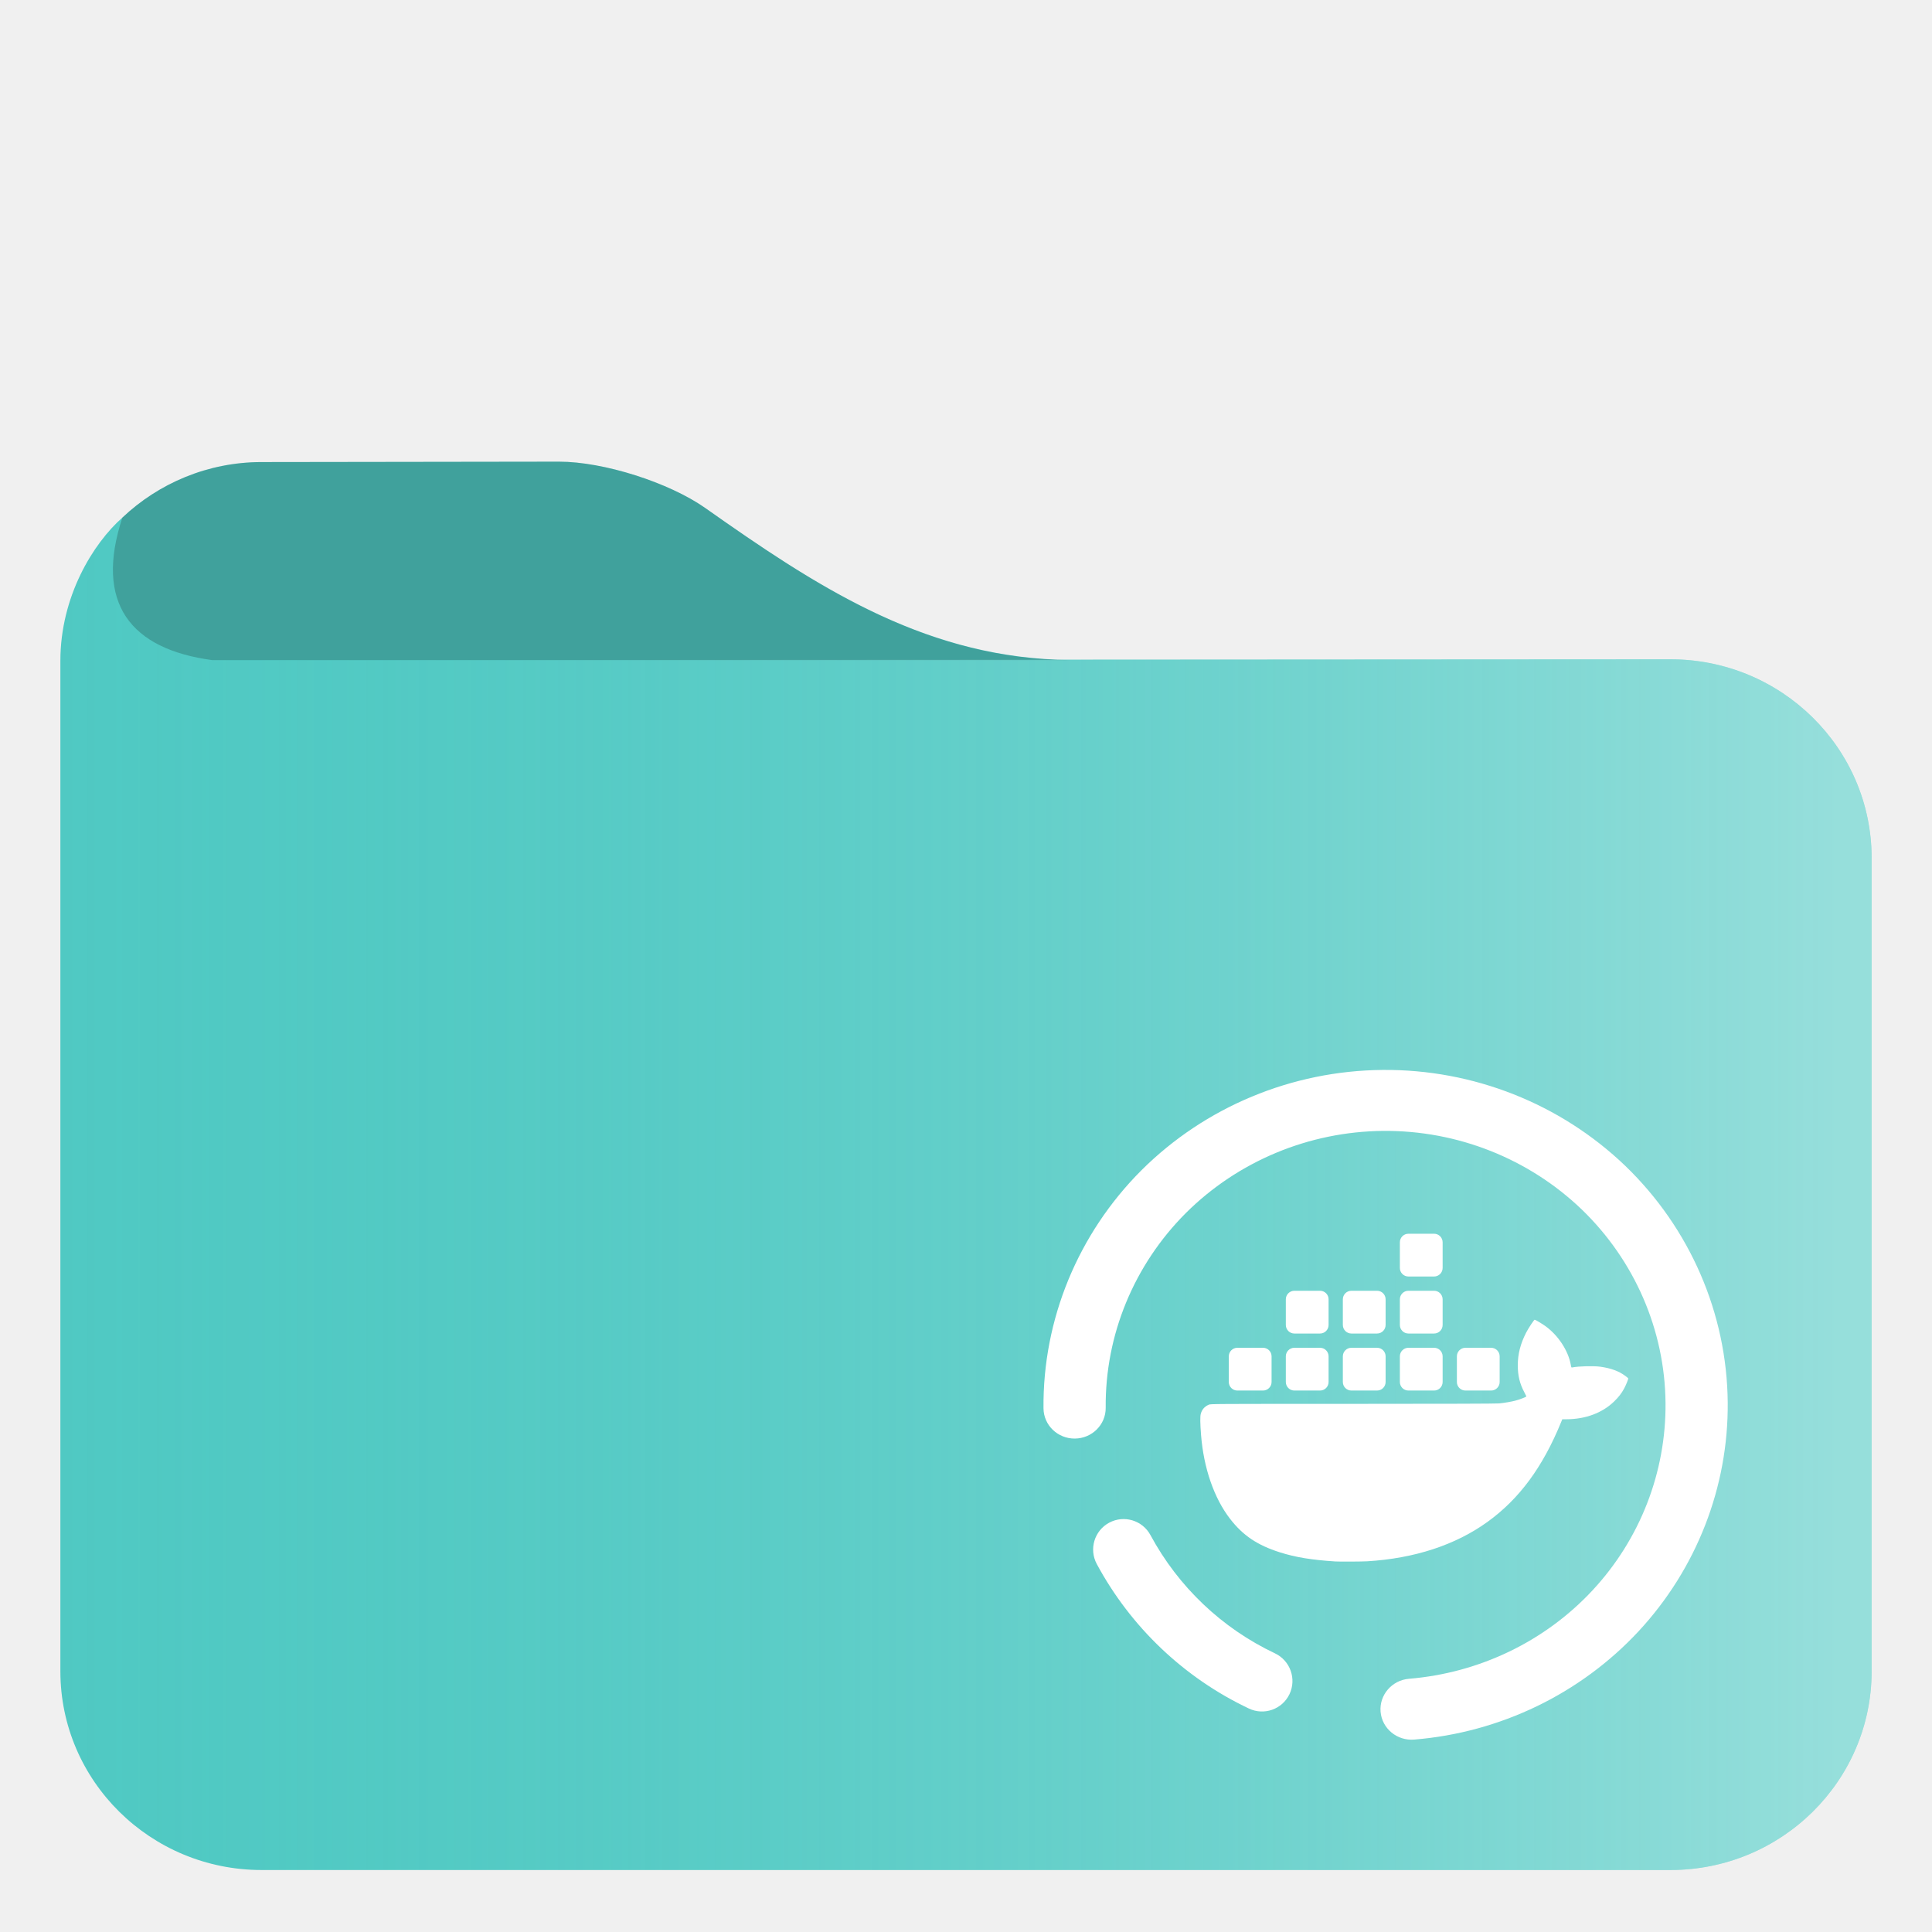
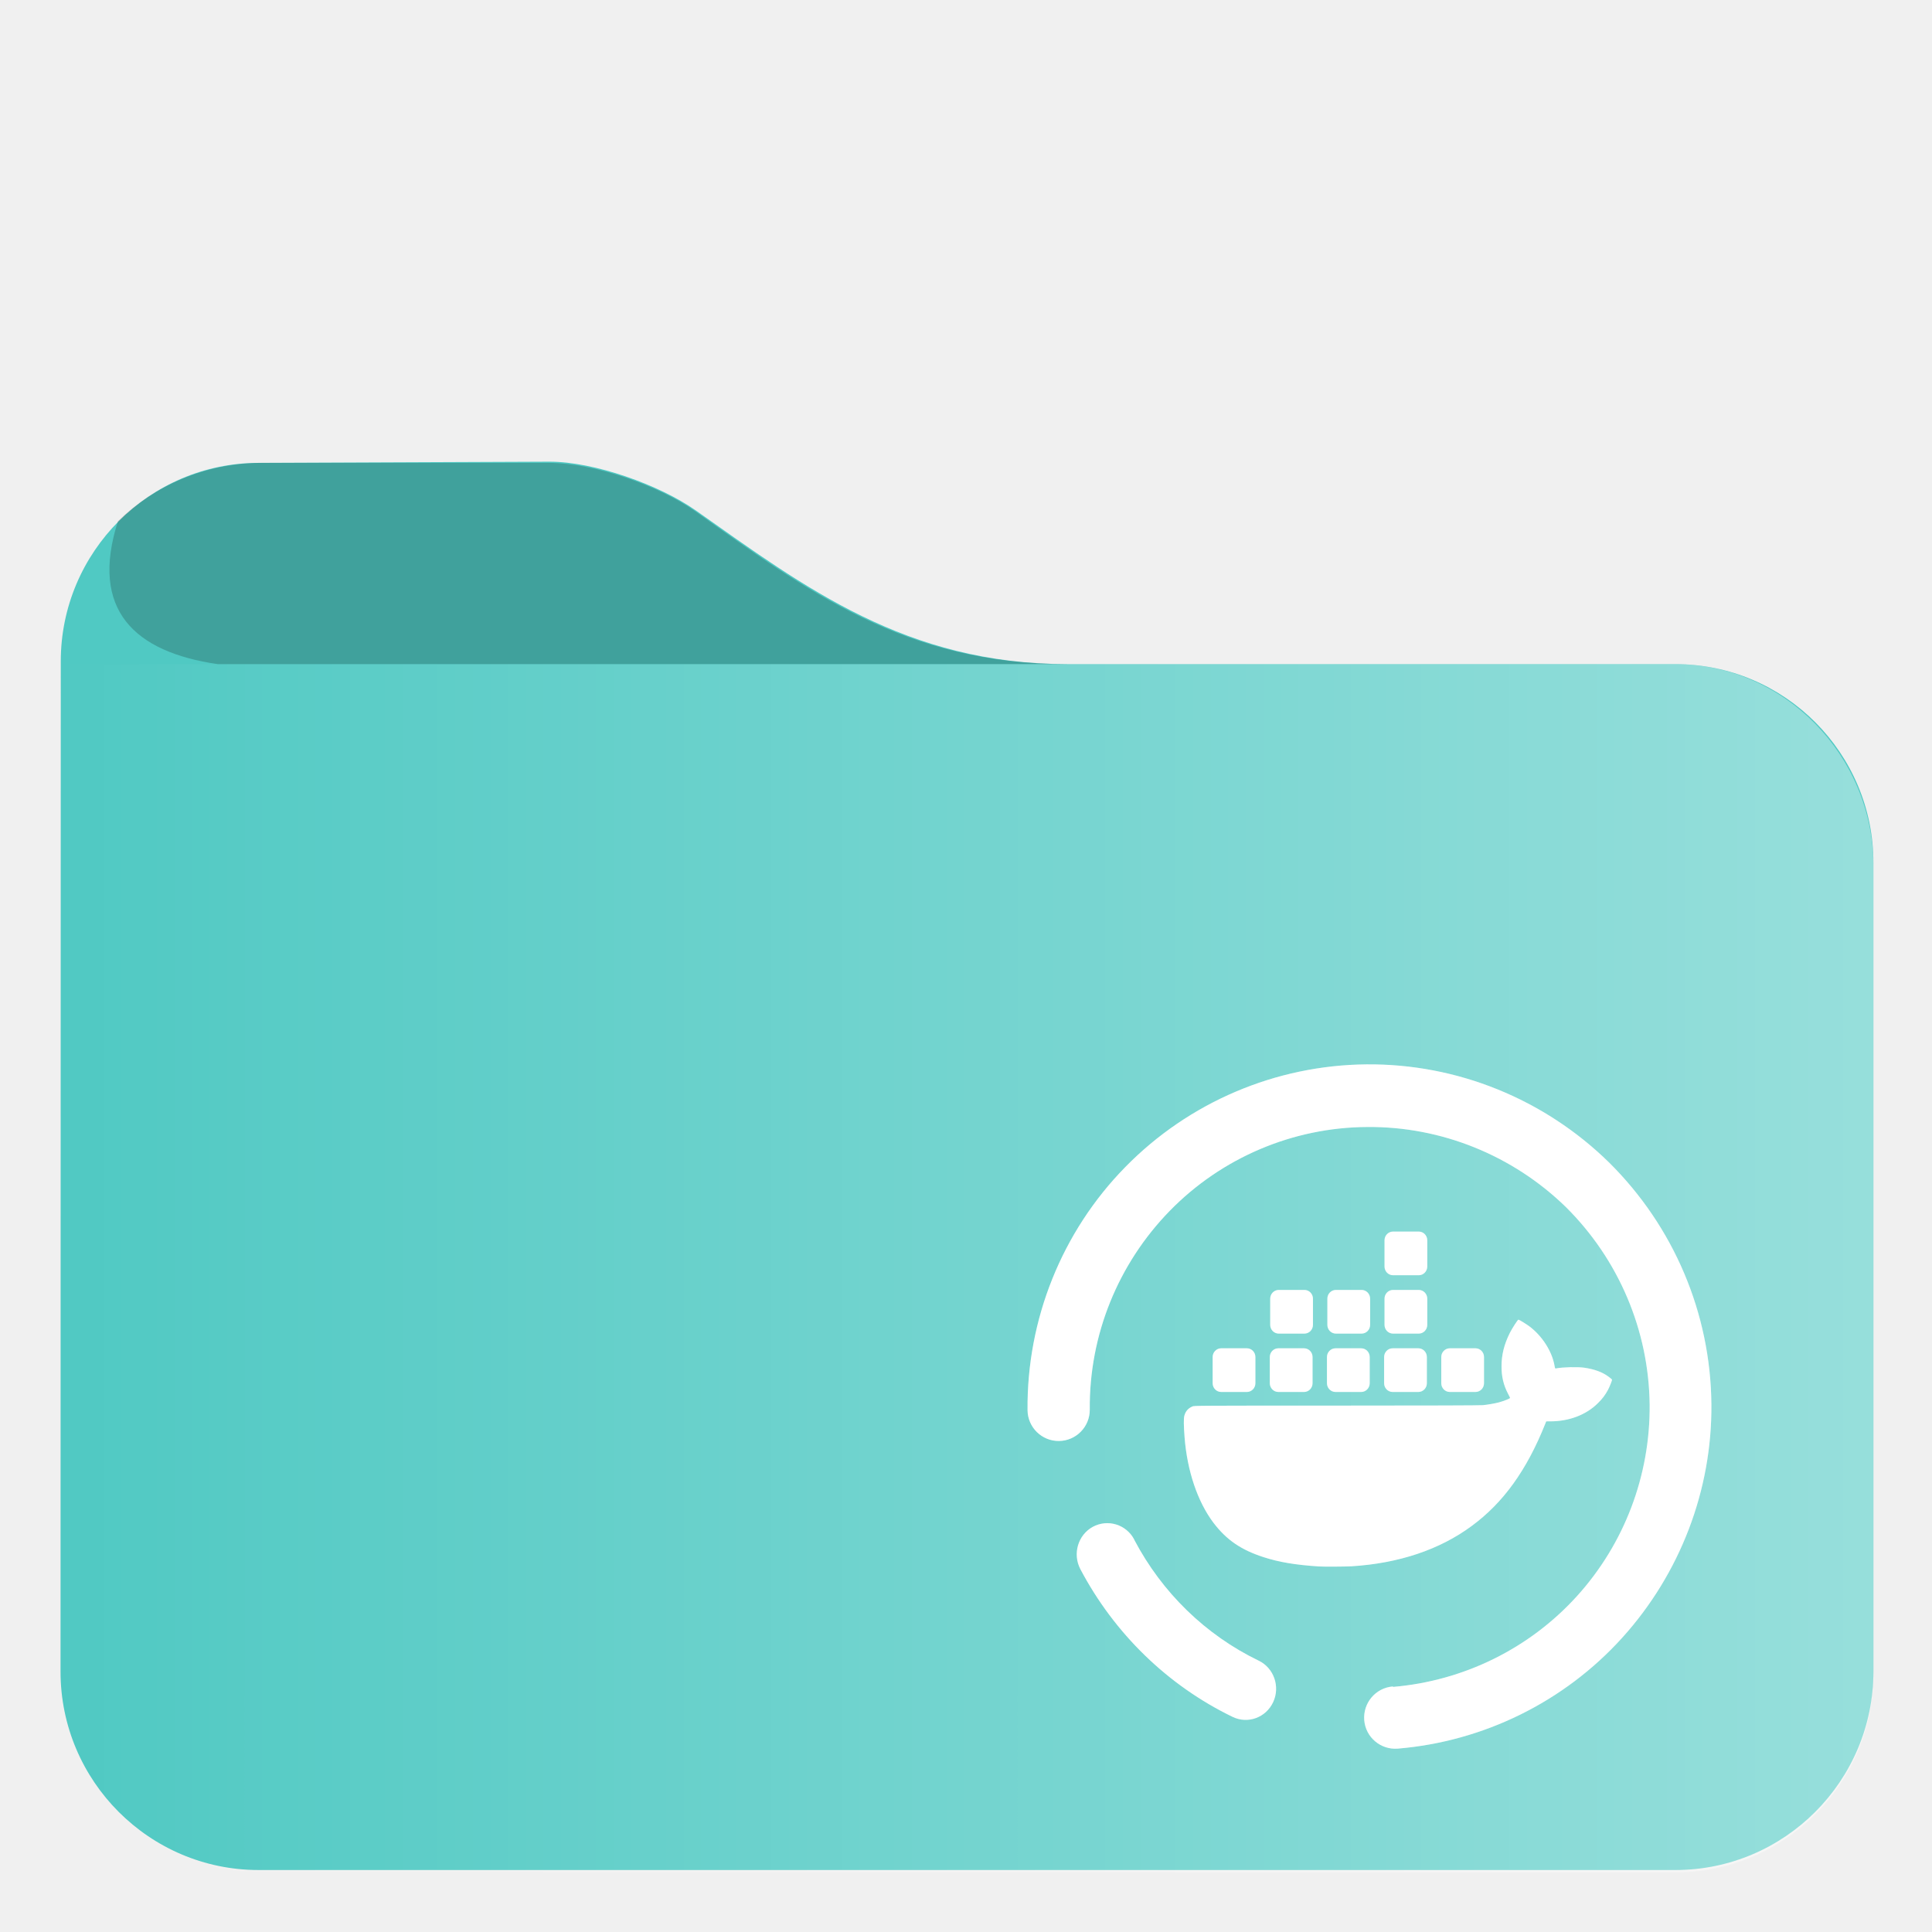
- <svg xmlns="http://www.w3.org/2000/svg" width="48pt" height="48pt" style="isolation:isolate" version="1.1" viewBox="0 0 48 48" id="svg3">
-   <defs id="defs3">
-     <linearGradient id="a-3" x2="1" y1="0.5" y2="0.5" gradientTransform="matrix(45,0,0,33.7,-59.97633,-7.281397)" gradientUnits="userSpaceOnUse">
-       <stop stop-color="#50c9c3" offset="0" id="stop1-6" />
-       <stop stop-color="#96deda" offset=".983" id="stop2-7" />
-     </linearGradient>
-     <linearGradient id="_lgradient_8" x1="0.508" y1="0.032" x2="0.529" y2="1.185" gradientTransform="matrix(48,0,0,46.985,0,0.508)" gradientUnits="userSpaceOnUse">
-       <stop offset="0%" stop-opacity="1" style="stop-color:rgb(84,51,255)" id="stop1-3" />
-       <stop offset="51.739%" stop-opacity="1" style="stop-color:rgb(32,189,255)" id="stop2-6" />
-       <stop offset="98.261%" stop-opacity="1" style="stop-color:rgb(165,254,203)" id="stop3" />
+ <svg xmlns="http://www.w3.org/2000/svg" id="svg5" width="48pt" height="48pt" style="isolation:isolate" version="1.1" viewBox="0 0 48 48">
+   <defs id="defs2">
+     <style id="current-color-scheme" type="text/css">.ColorScheme-Text { color:#fff; }
+ .ColorScheme-Highlight { color:#50c9c3; }
+ .ColorScheme-HighlightedText { color:#fff }</style>
+     <linearGradient id="a" x1="1.5" x2="46" y1="32" y2="32" gradientTransform="translate(-.000766 -.557)" gradientUnits="userSpaceOnUse">
+       <stop id="stop1" stop-color="#fff" stop-opacity="0" offset="0" />
+       <stop id="stop2" class="ColorScheme-HighlightedText" stop-color="currentColor" stop-opacity=".4" offset="1" />
    </linearGradient>
  </defs>
-   <linearGradient id="a" x2="1" y1=".5" y2=".5" gradientTransform="matrix(45 0 0 33.7 1.49 12.8)" gradientUnits="userSpaceOnUse">
-     <stop stop-color="#50c9c3" offset="0" id="stop1" style="stop-color:#50c9c3;stop-opacity:0;" />
-     <stop stop-color="#96deda" offset="0.983" id="stop2" style="stop-color:#ffffff;stop-opacity:0.4;" />
-   </linearGradient>
-   <g id="g1">
-     <path id="path4" d="M 13.89 11.47 L 6.5 11.48 C 5.16 11.48 3.94 12.009 3.04 12.86 C 2.314 13.501 1.5 14.819 1.5 16.419 L 1.5 41.52 C 1.5 44.25 3.74 46.46 6.5 46.46 L 41.5 46.46 C 44.26 46.46 46.5 44.25 46.5 41.52 L 46.5 21.319 C 46.5 18.589 44.26 16.38 41.5 16.38 L 26.272 16.389 C 22.85 16.261 20.221 14.524 17.52 12.62 C 16.621 11.988 15 11.47 13.89 11.47 z " style="fill:#50c9c3;fill-opacity:1" />
-     <path d="m 6.5,11.48 c -1.34,0 -2.56,0.529 -3.46,1.38 -0.7,2.127 0.202,3.267 2.23,3.54 h 21.3 C 23,16.366 20.3,14.58 17.52,12.62 16.621,11.988 15,11.47 13.89,11.47 Z M 2.37,13.65 C 2.362,13.662 2.353,13.674 2.345,13.686 2.353,13.674 2.362,13.662 2.37,13.65 Z m -0.202,0.324 c -0.043,0.075 -0.085,0.15 -0.124,0.227 0.04,-0.079 0.082,-0.153 0.124,-0.227 z M 1.975,14.345 C 1.921,14.46 1.871,14.577 1.826,14.697 1.872,14.576 1.923,14.459 1.975,14.345 Z M 1.783,14.814 C 1.738,14.941 1.7,15.072 1.666,15.203 1.701,15.07 1.739,14.94 1.783,14.814 Z m -0.148,0.504 c -0.03,0.129 -0.052,0.261 -0.072,0.394 0.02,-0.133 0.042,-0.266 0.072,-0.394 z m -0.098,0.563 c -0.02,0.179 -0.032,0.361 -0.032,0.546 -3.73e-4,-0.186 0.012,-0.368 0.032,-0.546 z" fill="#37a29c" id="path2" style="fill:#000000;fill-opacity:0.2" />
-   </g>
-   <path d="m5.27 16.4c-2-0.266-2.92-1.39-2.23-3.54-0.726 0.641-1.54 1.96-1.54 3.56v25.1c0 2.73 2.24 4.94 5 4.94h35c2.76 0 5-2.21 5-4.94v-20.2c0-2.73-2.24-4.94-5-4.94z" fill="url(#a)" id="path3" />
-   <g id="g1-7" transform="matrix(0.3541668,0,0,0.3541668,25.92511,26.40187)" style="fill:#ffffff;fill-opacity:1">
-     <path d="m 25.639,43.22 v 0 c -1.197,0.1 -2.09,1.136 -1.992,2.312 v 0 c 0.099,1.177 1.155,2.052 2.359,1.953 v 0 C 32.034,46.993 37.66,44.28 41.743,39.89 45.816,35.501 48.054,29.759 47.999,23.824 47.941,17.589 45.355,11.622 40.82,7.245 36.274,2.879 30.143,0.452 23.783,0.509 17.423,0.565 11.337,3.1 6.873,7.546 2.419,12.003 -0.057,18.015 0.001,24.249 v 0 c 0.011,1.181 0.997,2.131 2.201,2.12 v 0 c 1.205,-0.011 2.173,-0.978 2.162,-2.158 v 0 C 4.317,19.109 6.345,14.193 9.988,10.546 c 3.654,-3.637 8.631,-5.713 13.834,-5.76 5.204,-0.046 10.219,1.942 13.939,5.513 3.71,3.582 5.827,8.462 5.875,13.564 0.044,4.855 -1.778,9.556 -5.116,13.147 -3.338,3.591 -7.943,5.803 -12.881,6.21 v 0 0 0 0 z M 7.505,33.142 v 0 C 6.946,32.102 5.649,31.712 4.609,32.27 v 0 c -1.04,0.558 -1.43,1.856 -0.872,2.896 v 0 c 2.382,4.427 6.126,7.987 10.669,10.139 v 0 c 1.068,0.51 2.345,0.057 2.852,-1.01 v 0 c 0.507,-1.067 0.052,-2.347 -1.015,-2.857 v 0 C 12.516,39.675 9.463,36.772 7.505,33.142 v 0 0 0 0 z m 12.969,1.847 c -1.67,-0.107 -2.798,-0.293 -3.898,-0.642 -1.576,-0.5 -2.588,-1.183 -3.491,-2.353 -1.118,-1.448 -1.848,-3.557 -2.031,-5.869 -0.064,-0.814 -0.071,-1.294 -0.021,-1.487 0.08,-0.303 0.261,-0.513 0.558,-0.644 0.133,-0.059 0.152,-0.06 10.098,-0.06 6.538,-0.001 10.072,-0.011 10.275,-0.031 0.342,-0.032 0.878,-0.124 1.133,-0.193 0.355,-0.097 0.777,-0.262 0.777,-0.304 0,-0.011 -0.066,-0.143 -0.148,-0.294 -0.314,-0.584 -0.456,-1.171 -0.454,-1.882 0,-0.785 0.184,-1.504 0.579,-2.279 0.163,-0.32 0.559,-0.921 0.607,-0.921 0.047,0 0.532,0.291 0.756,0.453 0.896,0.65 1.594,1.712 1.773,2.697 0.037,0.207 0.04,0.213 0.115,0.198 0.442,-0.089 1.493,-0.115 1.962,-0.049 0.742,0.104 1.295,0.306 1.742,0.638 0.12,0.088 0.217,0.17 0.217,0.182 0,0.07 -0.168,0.482 -0.285,0.7 -0.188,0.348 -0.391,0.61 -0.715,0.924 -0.827,0.8 -2.009,1.239 -3.341,1.241 l -0.288,0.001 -0.069,0.168 c -1.296,3.181 -2.939,5.413 -5.173,7.027 -2.246,1.623 -5.119,2.566 -8.435,2.767 -0.378,0.023 -1.945,0.032 -2.243,0.012 v 0 0 0 0 z M 13.6,20 h 1.8 c 0.331,0 0.6,0.269 0.6,0.6 v 1.8 C 16,22.731 15.731,23 15.4,23 H 13.6 C 13.269,23 13,22.731 13,22.4 V 20.6 C 13,20.269 13.269,20 13.6,20 v 0 0 z m 4,0 h 1.8 c 0.331,0 0.6,0.269 0.6,0.6 v 1.8 C 20,22.731 19.731,23 19.4,23 H 17.6 C 17.269,23 17,22.731 17,22.4 V 20.6 C 17,20.269 17.269,20 17.6,20 v 0 z m 4,0 h 1.8 c 0.331,0 0.6,0.269 0.6,0.6 v 1.8 C 24,22.731 23.731,23 23.4,23 H 21.6 C 21.269,23 21,22.731 21,22.4 V 20.6 C 21,20.269 21.269,20 21.6,20 Z m 4,0 h 1.8 c 0.331,0 0.6,0.269 0.6,0.6 v 1.8 C 28,22.731 27.731,23 27.4,23 H 25.6 C 25.269,23 25,22.731 25,22.4 V 20.6 C 25,20.269 25.269,20 25.6,20 Z m 4,0 h 1.8 c 0.331,0 0.6,0.269 0.6,0.6 v 1.8 C 32,22.731 31.731,23 31.4,23 H 29.6 C 29.269,23 29,22.731 29,22.4 V 20.6 C 29,20.269 29.269,20 29.6,20 Z m -12,-4 h 1.8 c 0.331,0 0.6,0.269 0.6,0.6 v 1.8 C 20,18.731 19.731,19 19.4,19 H 17.6 C 17.269,19 17,18.731 17,18.4 V 16.6 C 17,16.269 17.269,16 17.6,16 Z m 4,0 h 1.8 c 0.331,0 0.6,0.269 0.6,0.6 v 1.8 C 24,18.731 23.731,19 23.4,19 H 21.6 C 21.269,19 21,18.731 21,18.4 V 16.6 C 21,16.269 21.269,16 21.6,16 Z m 4,0 h 1.8 c 0.331,0 0.6,0.269 0.6,0.6 v 1.8 C 28,18.731 27.731,19 27.4,19 H 25.6 C 25.269,19 25,18.731 25,18.4 V 16.6 C 25,16.269 25.269,16 25.6,16 Z m 0,-4 h 1.8 c 0.331,0 0.6,0.269 0.6,0.6 v 1.8 C 28,14.731 27.731,15 27.4,15 H 25.6 C 25.269,15 25,14.731 25,14.4 V 12.6 C 25,12.269 25.269,12 25.6,12 Z" fill-rule="evenodd" fill="url(#_lgradient_8)" id="path3-5" style="isolation:isolate;fill:#ffffff;fill-opacity:1" />
-   </g>
+   <path id="path2" class="ColorScheme-Highlight" d="m6.43 11.5c-2.71 0-4.92 2.21-4.92 4.93l-0.006 25.1c0 2.72 2.21 4.93 4.92 4.93h35.2c2.71 0 4.92-2.21 4.92-4.93v-20.1c0-2.72-2.21-4.93-4.92-4.93h-15.1c-4.02 0-6.53-1.91-9.24-3.82-0.904-0.634-2.52-1.21-3.63-1.21z" fill="currentColor" />
+   <path id="path3" d="m6.52 11.5c-1.41-0.004-2.69 0.568-3.59 1.45-0.703 2.2 0.405 3.25 2.48 3.55h21.1c-4.02 0-6.43-1.8-9.24-3.8-0.904-0.64-2.52-1.2-3.63-1.2z" fill-opacity=".2" />
+   <path id="path4" class="ColorScheme-HighlightedText" d="m1.51 16.5c-0.002 8.43-0.004 17.1-0.006 25.1 6e-7 2.71 2.21 4.92 4.92 4.92h35.2c2.71 0 4.92-2.21 4.92-4.92v-20.1c0-2.71-2.21-5-4.92-5z" fill="url(#a)" />
+   <path id="pathtext" class="ColorScheme-Text" d="m34.6 41.9c-0.424 0.036-0.74 0.411-0.706 0.837 0.035 0.426 0.409 0.742 0.835 0.707 2.13-0.178 4.13-1.16 5.57-2.75 1.44-1.59 2.24-3.67 2.22-5.81-0.021-2.26-0.936-4.41-2.54-6-1.61-1.58-3.78-2.46-6.03-2.44-2.25 0.02-4.41 0.937-5.99 2.55-1.58 1.61-2.45 3.79-2.43 6.04 0.004 0.427 0.353 0.771 0.78 0.767 0.427-4e-3 0.77-0.354 0.766-0.781-0.017-1.85 0.702-3.62 1.99-4.94 1.29-1.32 3.06-2.07 4.9-2.08 1.84-0.017 3.62 0.703 4.94 1.99 1.31 1.3 2.06 3.06 2.08 4.91 0.016 1.76-0.63 3.46-1.81 4.76-1.18 1.3-2.81 2.1-4.56 2.25zm-6.42-3.65c-0.198-0.376-0.657-0.517-1.03-0.316-0.368 0.202-0.506 0.672-0.309 1.05 0.844 1.6 2.17 2.89 3.78 3.67 0.378 0.185 0.831 0.021 1.01-0.365 0.18-0.386 0.018-0.849-0.359-1.03-1.32-0.638-2.4-1.69-3.09-3zm4.59 0.668c-0.591-0.039-0.991-0.106-1.38-0.232-0.558-0.181-0.917-0.428-1.24-0.851-0.396-0.524-0.654-1.29-0.719-2.12-0.023-0.295-0.025-0.468-0.007-0.538 0.028-0.11 0.092-0.186 0.198-0.233 0.047-0.021 0.054-0.022 3.58-0.022 2.32-3.61e-4 3.57-4e-3 3.64-0.011 0.121-0.012 0.311-0.045 0.401-0.07 0.126-0.035 0.275-0.095 0.275-0.11 0-4e-3 -0.023-0.052-0.052-0.106-0.111-0.211-0.162-0.424-0.161-0.681 0-0.284 0.065-0.544 0.205-0.825 0.058-0.116 0.198-0.333 0.215-0.333 0.017 0 0.188 0.105 0.268 0.164 0.317 0.235 0.565 0.619 0.628 0.976 0.013 0.075 0.014 0.077 0.041 0.072 0.157-0.032 0.529-0.042 0.695-0.018 0.263 0.038 0.459 0.111 0.617 0.231 0.043 0.032 0.077 0.061 0.077 0.066 0 0.025-0.059 0.174-0.101 0.253-0.067 0.126-0.138 0.221-0.253 0.334-0.293 0.289-0.712 0.448-1.18 0.449l-0.102 3.62e-4 -0.024 0.061c-0.459 1.15-1.04 1.96-1.83 2.54-0.795 0.587-1.81 0.928-2.99 1-0.134 0.008-0.689 0.012-0.794 0.004zm-2.43-5.42h0.638c0.117 0 0.212 0.097 0.212 0.217v0.651c0 0.12-0.095 0.217-0.212 0.217h-0.638c-0.117 0-0.212-0.097-0.212-0.217v-0.651c0-0.12 0.095-0.217 0.212-0.217zm1.42 0h0.638c0.117 0 0.212 0.097 0.212 0.217v0.651c0 0.12-0.095 0.217-0.212 0.217h-0.638c-0.117 0-0.212-0.097-0.212-0.217v-0.651c0-0.12 0.095-0.217 0.212-0.217zm1.42 0h0.638c0.117 0 0.212 0.097 0.212 0.217v0.651c0 0.12-0.095 0.217-0.212 0.217h-0.638c-0.117 0-0.212-0.097-0.212-0.217v-0.651c0-0.12 0.095-0.217 0.212-0.217zm1.42 0h0.638c0.117 0 0.212 0.097 0.212 0.217v0.651c0 0.12-0.095 0.217-0.212 0.217h-0.638c-0.117 0-0.212-0.097-0.212-0.217v-0.651c0-0.12 0.095-0.217 0.212-0.217zm1.42 0h0.638c0.117 0 0.212 0.097 0.212 0.217v0.651c0 0.12-0.095 0.217-0.212 0.217h-0.638c-0.117 0-0.212-0.097-0.212-0.217v-0.651c0-0.12 0.095-0.217 0.212-0.217zm-4.25-1.45h0.638c0.117 0 0.212 0.097 0.212 0.217v0.651c0 0.12-0.095 0.217-0.212 0.217h-0.638c-0.117 0-0.212-0.097-0.212-0.217v-0.651c0-0.12 0.095-0.217 0.212-0.217zm1.42 0h0.638c0.117 0 0.212 0.097 0.212 0.217v0.651c0 0.12-0.095 0.217-0.212 0.217h-0.638c-0.117 0-0.212-0.097-0.212-0.217v-0.651c0-0.12 0.095-0.217 0.212-0.217zm1.42 0h0.638c0.117 0 0.212 0.097 0.212 0.217v0.651c0 0.12-0.095 0.217-0.212 0.217h-0.638c-0.117 0-0.212-0.097-0.212-0.217v-0.651c0-0.12 0.095-0.217 0.212-0.217zm0-1.45h0.638c0.117 0 0.212 0.097 0.212 0.217v0.651c0 0.12-0.095 0.217-0.212 0.217h-0.638c-0.117 0-0.212-0.097-0.212-0.217v-0.651c0-0.12 0.095-0.217 0.212-0.217z" fill="currentColor" fill-rule="evenodd" stroke-width=".358" style="isolation:isolate" />
+   <path id="path6" d="m34.6 41.9c-0.424 0.036-0.74 0.411-0.706 0.837 0.035 0.426 0.409 0.742 0.835 0.707 2.13-0.178 4.13-1.16 5.57-2.75 1.44-1.59 2.24-3.67 2.22-5.81-0.021-2.26-0.936-4.41-2.54-6-1.61-1.58-3.78-2.46-6.03-2.44-2.25 0.02-4.41 0.937-5.99 2.55-1.58 1.61-2.45 3.79-2.43 6.04 0.004 0.427 0.353 0.771 0.78 0.767 0.427-4e-3 0.77-0.354 0.766-0.781-0.017-1.85 0.702-3.62 1.99-4.94 1.29-1.32 3.06-2.07 4.9-2.08 1.84-0.017 3.62 0.703 4.94 1.99 1.31 1.3 2.06 3.06 2.08 4.91 0.016 1.76-0.63 3.46-1.81 4.76-1.18 1.3-2.81 2.1-4.56 2.25zm-6.42-3.65c-0.198-0.376-0.657-0.517-1.03-0.316-0.368 0.202-0.506 0.672-0.309 1.05 0.844 1.6 2.17 2.89 3.78 3.67 0.378 0.185 0.831 0.021 1.01-0.365 0.18-0.386 0.018-0.849-0.359-1.03-1.32-0.638-2.4-1.69-3.09-3zm4.59 0.668c-0.591-0.039-0.991-0.106-1.38-0.232-0.558-0.181-0.917-0.428-1.24-0.851-0.396-0.524-0.654-1.29-0.719-2.12-0.023-0.295-0.025-0.468-0.007-0.538 0.028-0.11 0.092-0.186 0.198-0.233 0.047-0.021 0.054-0.022 3.58-0.022 2.32-3.61e-4 3.57-4e-3 3.64-0.011 0.121-0.012 0.311-0.045 0.401-0.07 0.126-0.035 0.275-0.095 0.275-0.11 0-4e-3 -0.023-0.052-0.052-0.106-0.111-0.211-0.162-0.424-0.161-0.681 0-0.284 0.065-0.544 0.205-0.825 0.058-0.116 0.198-0.333 0.215-0.333 0.017 0 0.188 0.105 0.268 0.164 0.317 0.235 0.565 0.619 0.628 0.976 0.013 0.075 0.014 0.077 0.041 0.072 0.157-0.032 0.529-0.042 0.695-0.018 0.263 0.038 0.459 0.111 0.617 0.231 0.043 0.032 0.077 0.061 0.077 0.066 0 0.025-0.059 0.174-0.101 0.253-0.067 0.126-0.138 0.221-0.253 0.334-0.293 0.289-0.712 0.448-1.18 0.449l-0.102 3.62e-4 -0.024 0.061c-0.459 1.15-1.04 1.96-1.83 2.54-0.795 0.587-1.81 0.928-2.99 1-0.134 0.008-0.689 0.012-0.794 0.004zm-2.43-5.42h0.638c0.117 0 0.212 0.097 0.212 0.217v0.651c0 0.12-0.095 0.217-0.212 0.217h-0.638c-0.117 0-0.212-0.097-0.212-0.217v-0.651c0-0.12 0.095-0.217 0.212-0.217zm1.42 0h0.638c0.117 0 0.212 0.097 0.212 0.217v0.651c0 0.12-0.095 0.217-0.212 0.217h-0.638c-0.117 0-0.212-0.097-0.212-0.217v-0.651c0-0.12 0.095-0.217 0.212-0.217zm1.42 0h0.638c0.117 0 0.212 0.097 0.212 0.217v0.651c0 0.12-0.095 0.217-0.212 0.217h-0.638c-0.117 0-0.212-0.097-0.212-0.217v-0.651c0-0.12 0.095-0.217 0.212-0.217zm1.42 0h0.638c0.117 0 0.212 0.097 0.212 0.217v0.651c0 0.12-0.095 0.217-0.212 0.217h-0.638c-0.117 0-0.212-0.097-0.212-0.217v-0.651c0-0.12 0.095-0.217 0.212-0.217zm1.42 0h0.638c0.117 0 0.212 0.097 0.212 0.217v0.651c0 0.12-0.095 0.217-0.212 0.217h-0.638c-0.117 0-0.212-0.097-0.212-0.217v-0.651c0-0.12 0.095-0.217 0.212-0.217zm-4.25-1.45h0.638c0.117 0 0.212 0.097 0.212 0.217v0.651c0 0.12-0.095 0.217-0.212 0.217h-0.638c-0.117 0-0.212-0.097-0.212-0.217v-0.651c0-0.12 0.095-0.217 0.212-0.217zm1.42 0h0.638c0.117 0 0.212 0.097 0.212 0.217v0.651c0 0.12-0.095 0.217-0.212 0.217h-0.638c-0.117 0-0.212-0.097-0.212-0.217v-0.651c0-0.12 0.095-0.217 0.212-0.217zm1.42 0h0.638c0.117 0 0.212 0.097 0.212 0.217v0.651c0 0.12-0.095 0.217-0.212 0.217h-0.638c-0.117 0-0.212-0.097-0.212-0.217v-0.651c0-0.12 0.095-0.217 0.212-0.217zm0-1.45h0.638c0.117 0 0.212 0.097 0.212 0.217v0.651c0 0.12-0.095 0.217-0.212 0.217h-0.638c-0.117 0-0.212-0.097-0.212-0.217v-0.651c0-0.12 0.095-0.217 0.212-0.217z" fill="#fff" fill-opacity=".2" fill-rule="evenodd" stroke-width=".358" style="isolation:isolate" />
</svg>
